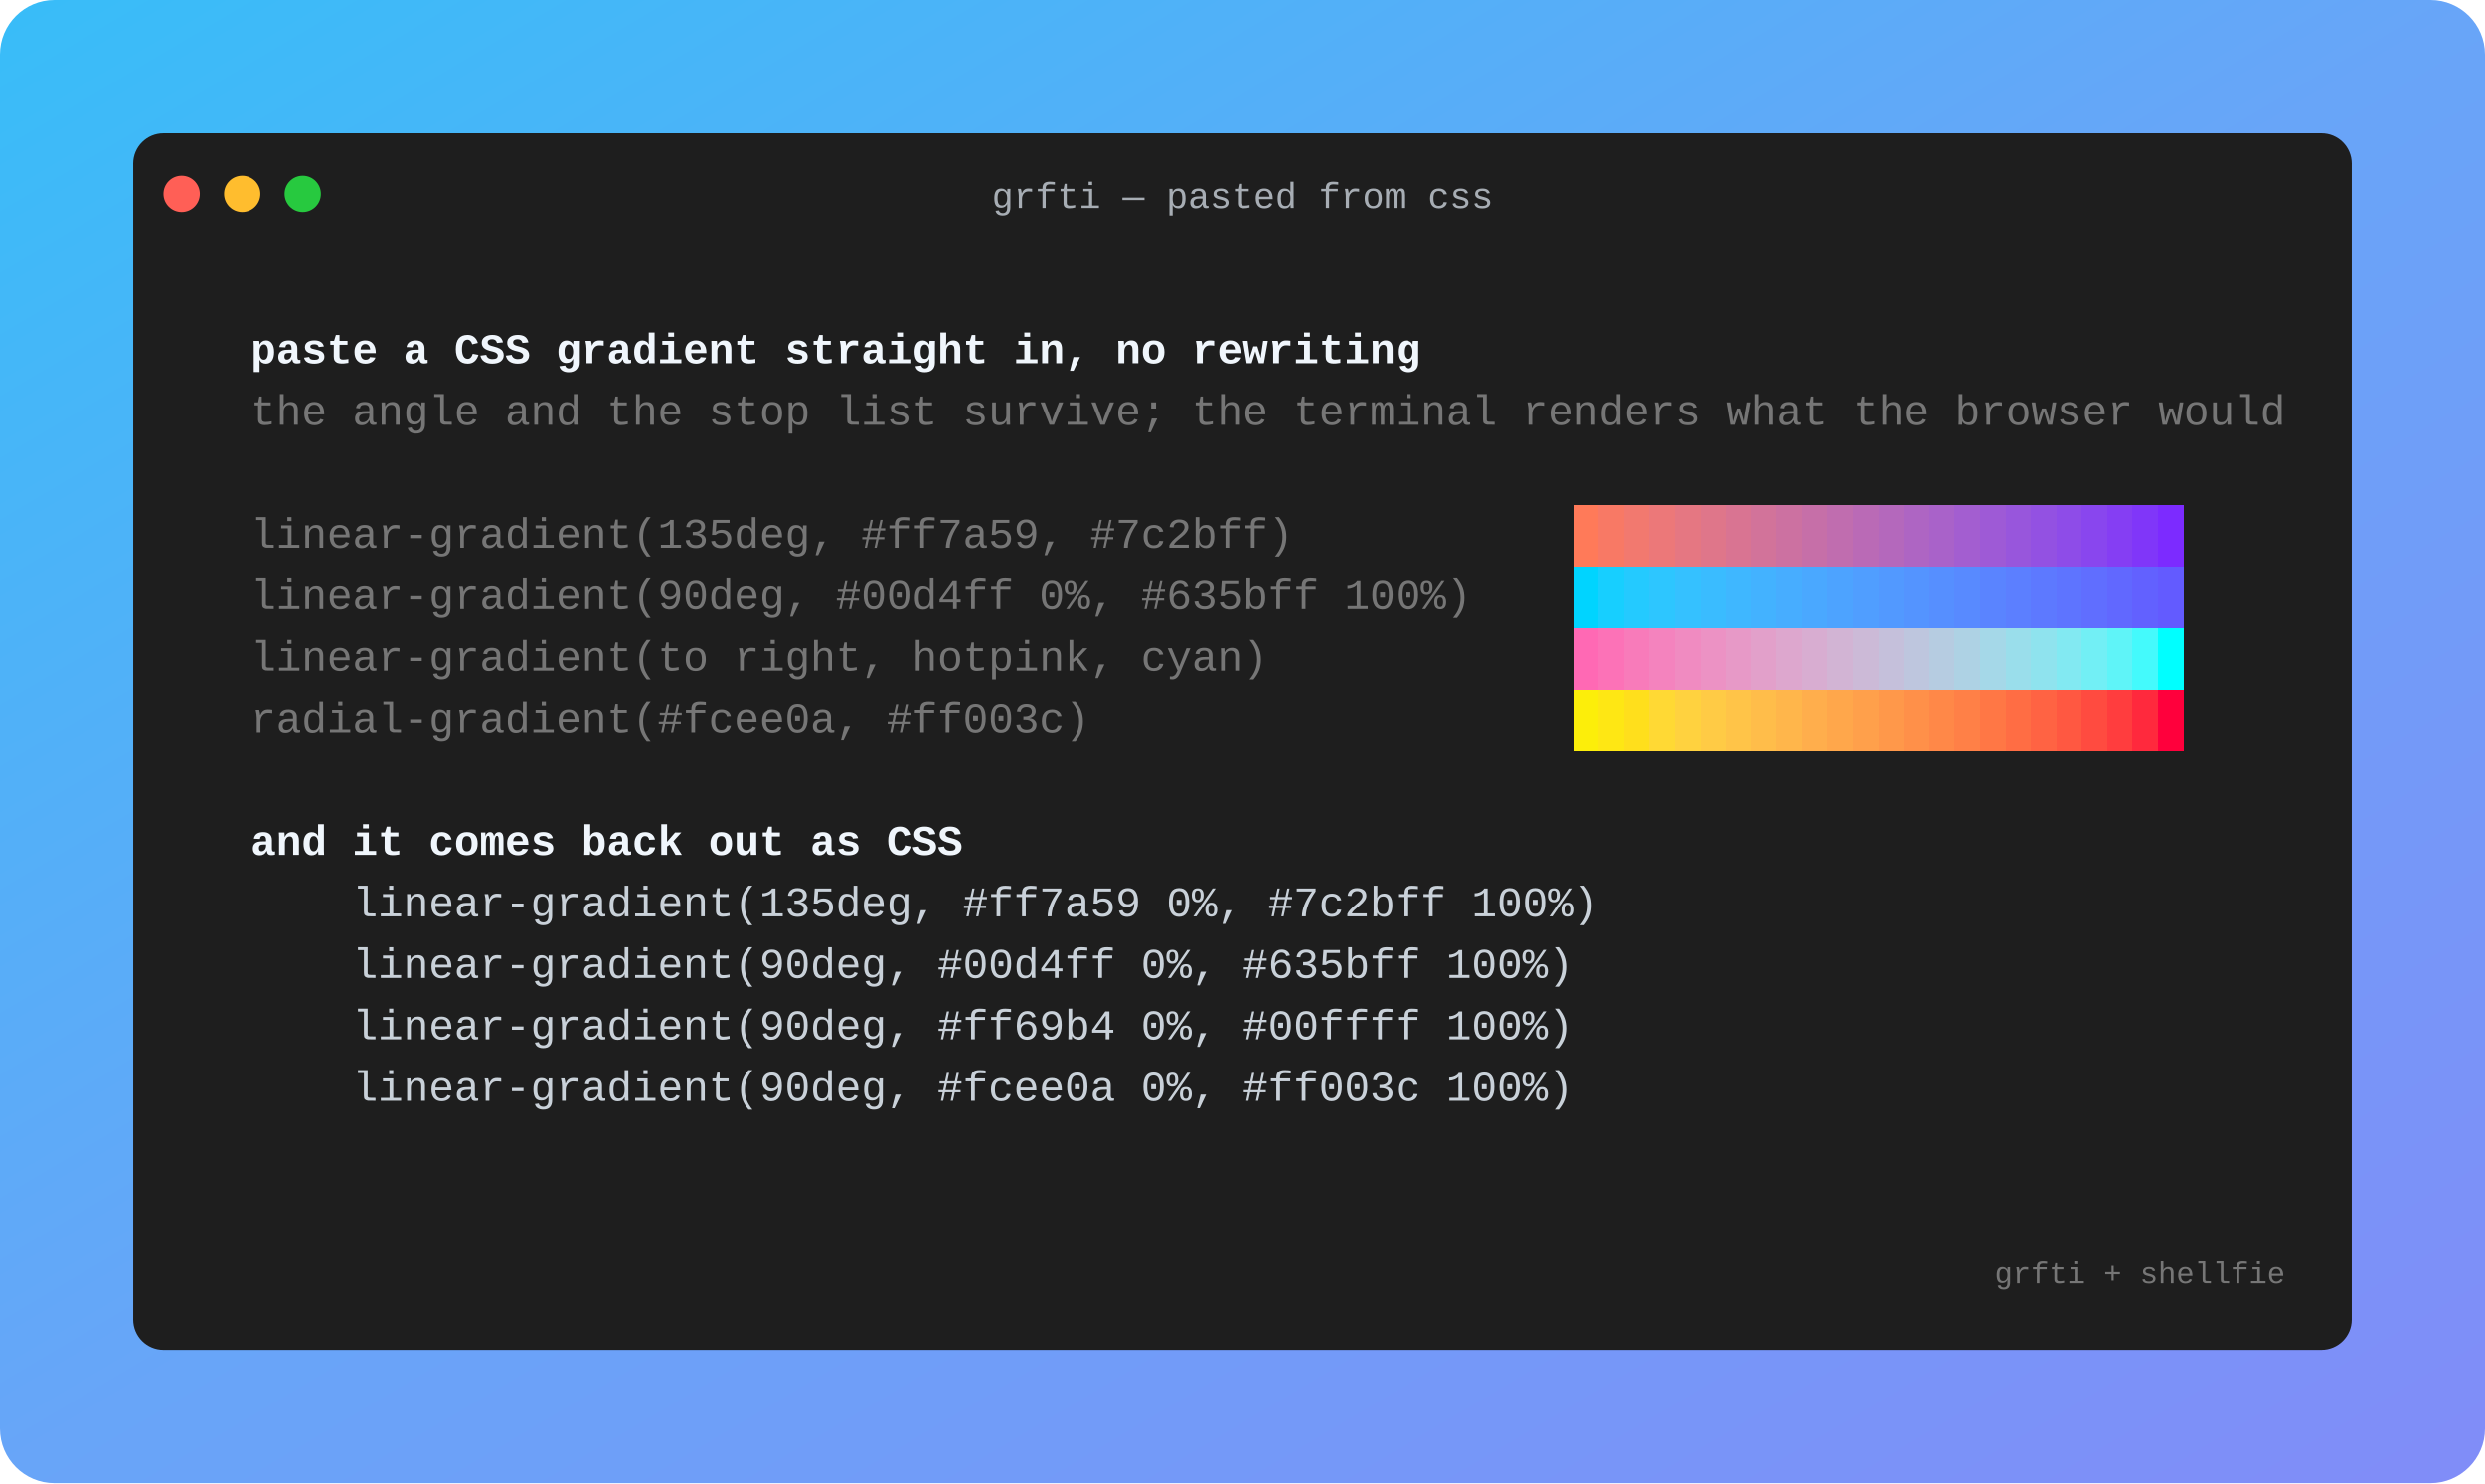
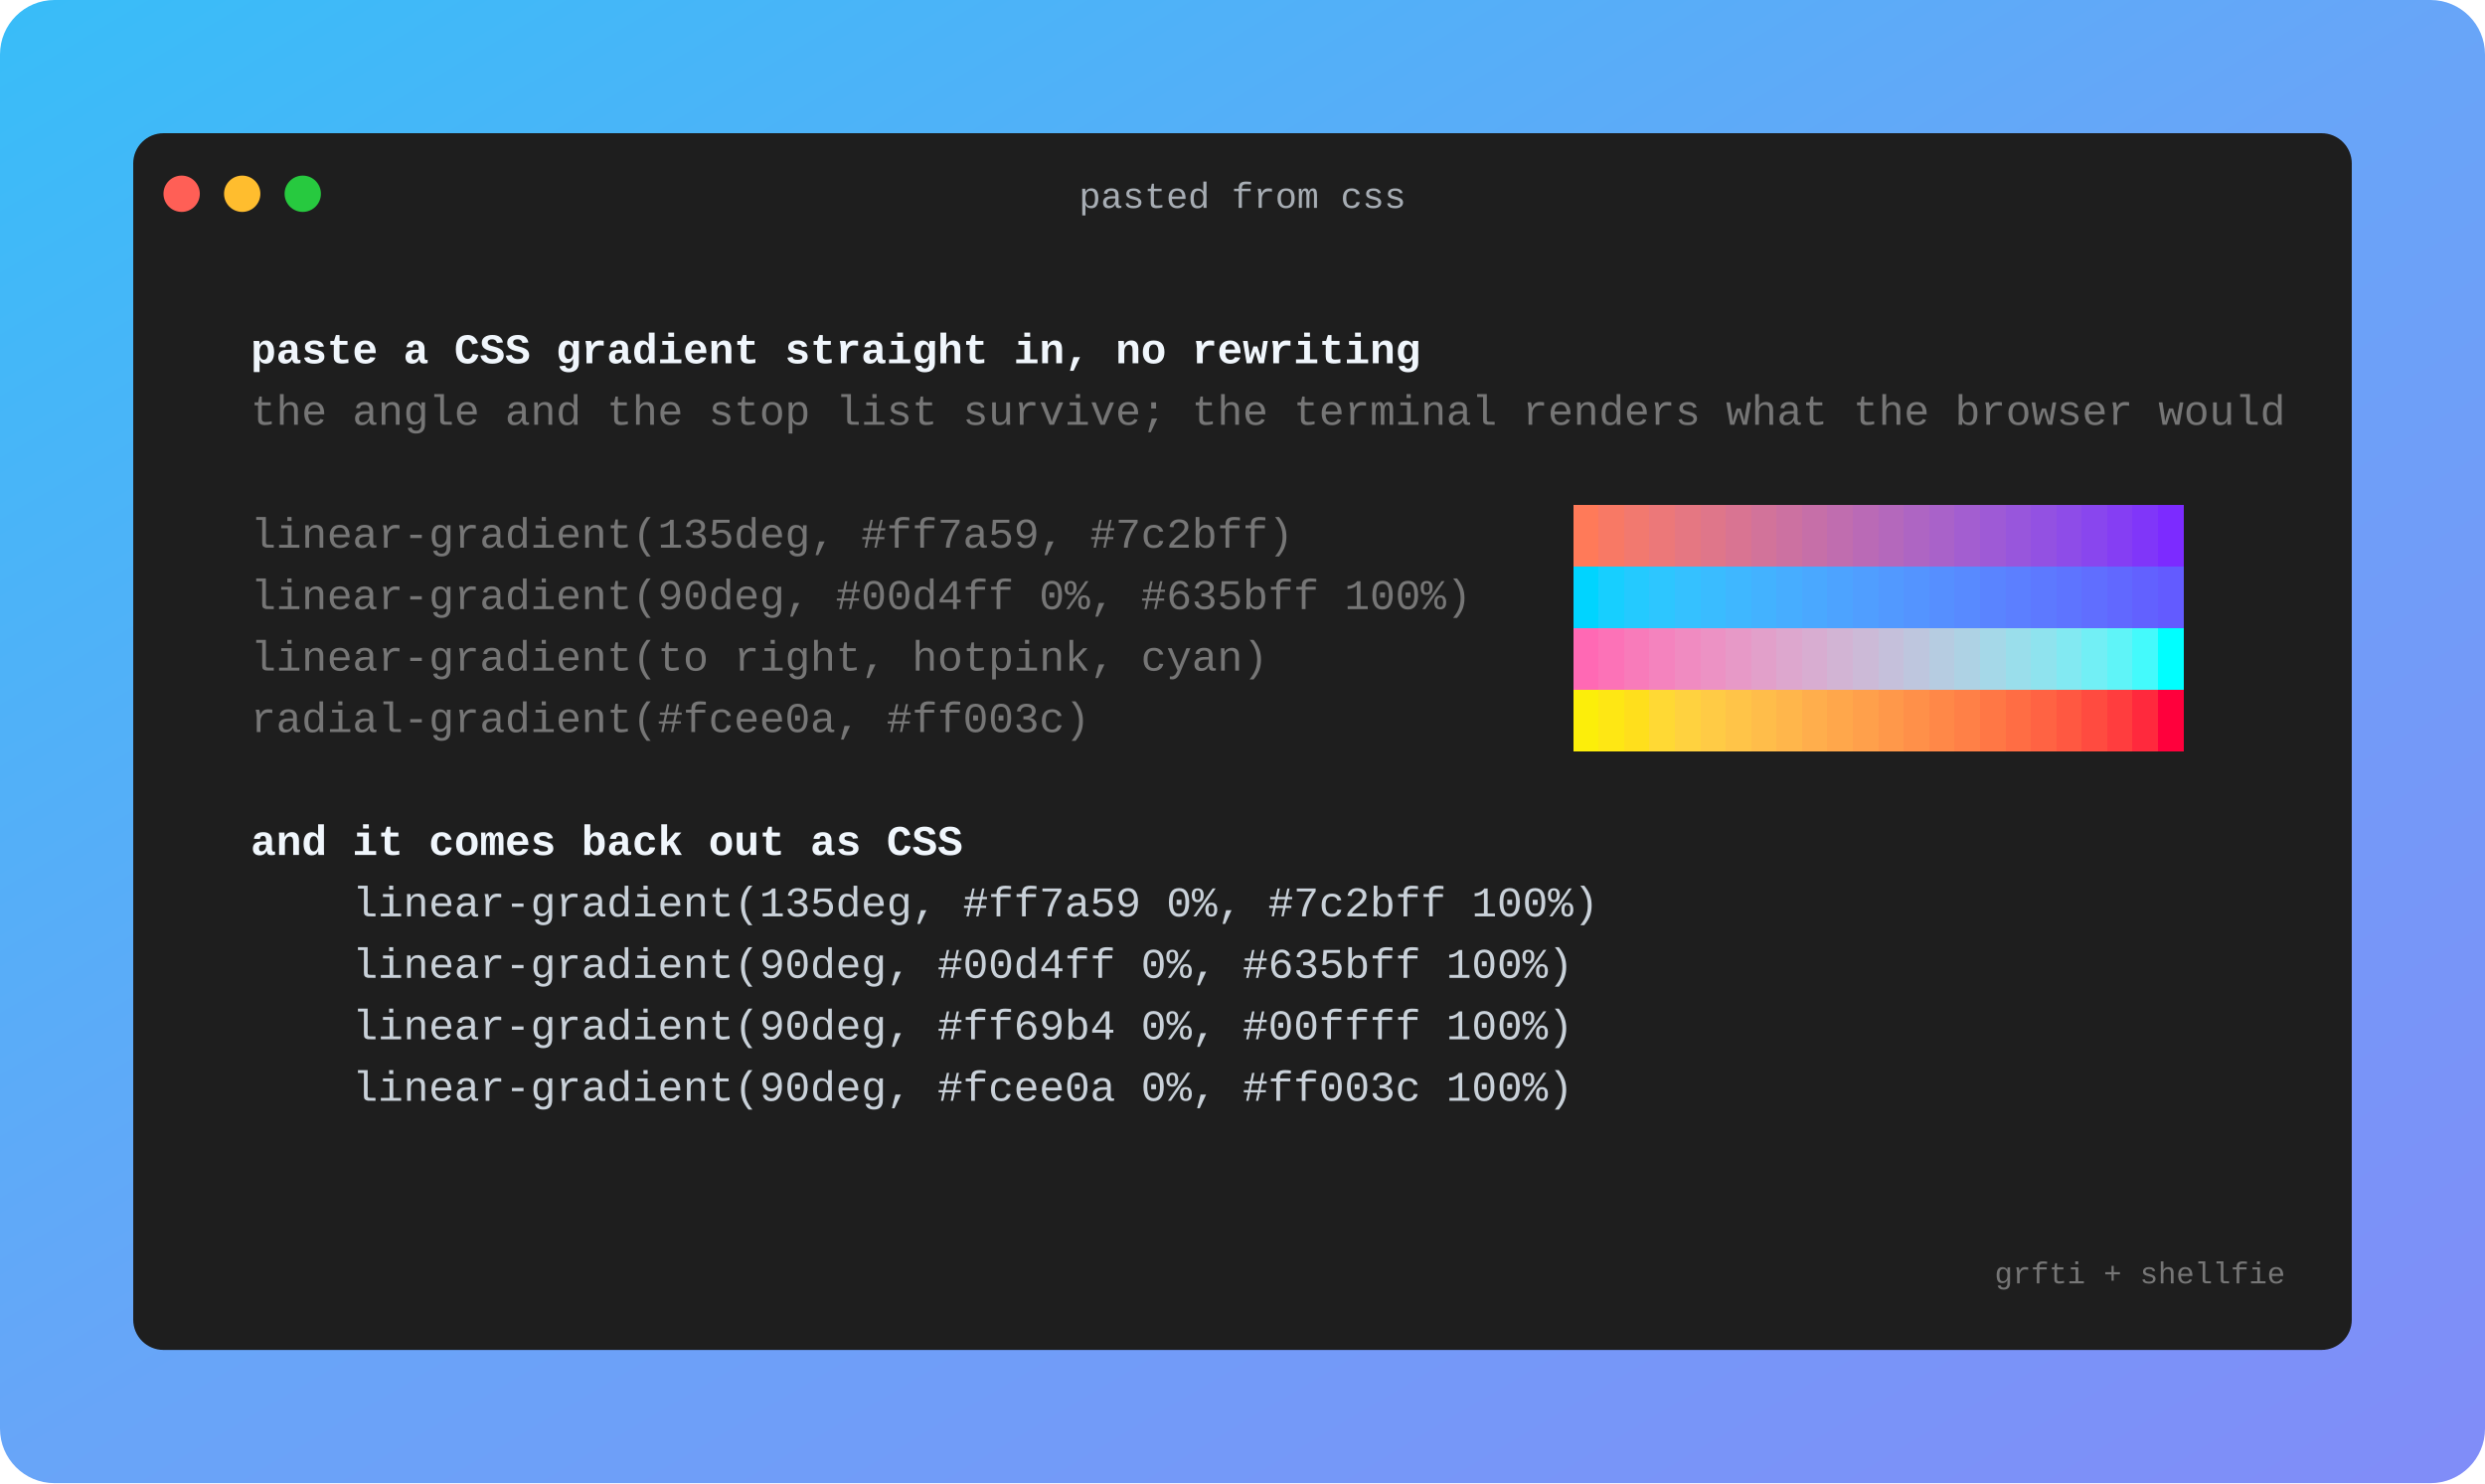
<svg xmlns="http://www.w3.org/2000/svg" viewBox="0 0 820.8 489.9" width="820.8" height="489.9">
  <defs>
    <linearGradient id="bg-gradient" x1="0%" y1="0%" x2="100%" y2="100%">
      <stop offset="0%" stop-color="#38bdf8" />
      <stop offset="50%" stop-color="#68a5f8" />
      <stop offset="100%" stop-color="#818cf8" />
    </linearGradient>
  </defs>
  <rect x="0" y="0" width="820.8" height="489.9" fill="url(#bg-gradient)" rx="18" ry="18" />
  <g transform="translate(44, 44)">
    <rect x="0" y="0" width="732.8" height="401.9" fill="#1e1e1e" rx="10" ry="10" />
    <g class="title-bar">
      <circle cx="16" cy="20" r="6" fill="#ff5f56" />
      <circle cx="36" cy="20" r="6" fill="#ffbd2e" />
      <circle cx="56" cy="20" r="6" fill="#27c93f" />
-       <text x="366.4" y="24.67" fill="#c9d1d9" font-family="'SF Mono', 'Monaco', 'Menlo', 'Ubuntu Mono', 'Consolas', 'Courier New', monospace" font-size="12" text-anchor="middle" opacity="0.8">grfti — pasted from css</text>
+       <text x="366.4" y="24.67" fill="#c9d1d9" font-family="'SF Mono', 'Monaco', 'Menlo', 'Ubuntu Mono', 'Consolas', 'Courier New', monospace" font-size="12" text-anchor="middle" opacity="0.8">pasted from css</text>
    </g>
    <g class="glyphs">
      <rect x="475.6" y="122.9" width="8.4" height="20.3" fill="#ff7a59" shape-rendering="crispEdges" />
      <rect x="484" y="122.9" width="8.4" height="20.3" fill="#f87965" shape-rendering="crispEdges" />
      <rect x="492.4" y="122.9" width="8.4" height="20.3" fill="#f2796f" shape-rendering="crispEdges" />
      <rect x="500.8" y="122.9" width="8.4" height="20.3" fill="#ec7879" shape-rendering="crispEdges" />
      <rect x="509.2" y="122.9" width="8.4" height="20.3" fill="#e57782" shape-rendering="crispEdges" />
      <rect x="517.6" y="122.9" width="8.4" height="20.3" fill="#df768a" shape-rendering="crispEdges" />
      <rect x="526" y="122.9" width="8.4" height="20.3" fill="#d97492" shape-rendering="crispEdges" />
      <rect x="534.4" y="122.9" width="8.4" height="20.3" fill="#d2739a" shape-rendering="crispEdges" />
      <rect x="542.8" y="122.9" width="8.4" height="20.3" fill="#cc71a1" shape-rendering="crispEdges" />
      <rect x="551.2" y="122.9" width="8.4" height="20.3" fill="#c66fa8" shape-rendering="crispEdges" />
      <rect x="559.6" y="122.9" width="8.4" height="20.3" fill="#c06daf" shape-rendering="crispEdges" />
      <rect x="568" y="122.9" width="8.4" height="20.3" fill="#ba6ab6" shape-rendering="crispEdges" />
      <rect x="576.4" y="122.9" width="8.4" height="20.3" fill="#b468bc" shape-rendering="crispEdges" />
      <rect x="584.8" y="122.9" width="8.4" height="20.3" fill="#ae65c3" shape-rendering="crispEdges" />
      <rect x="593.2" y="122.9" width="8.4" height="20.3" fill="#a962c9" shape-rendering="crispEdges" />
      <rect x="601.6" y="122.9" width="8.4" height="20.3" fill="#a35ed0" shape-rendering="crispEdges" />
      <rect x="610" y="122.9" width="8.4" height="20.3" fill="#9e5ad6" shape-rendering="crispEdges" />
      <rect x="618.4" y="122.9" width="8.4" height="20.3" fill="#9856dc" shape-rendering="crispEdges" />
      <rect x="626.8" y="122.9" width="8.4" height="20.3" fill="#9351e2" shape-rendering="crispEdges" />
      <rect x="635.2" y="122.9" width="8.4" height="20.3" fill="#8e4ce8" shape-rendering="crispEdges" />
      <rect x="643.6" y="122.9" width="8.4" height="20.3" fill="#8946ee" shape-rendering="crispEdges" />
      <rect x="652" y="122.9" width="8.4" height="20.3" fill="#853ef3" shape-rendering="crispEdges" />
      <rect x="660.4" y="122.9" width="8.4" height="20.3" fill="#8036f9" shape-rendering="crispEdges" />
      <rect x="668.8" y="122.9" width="8.4" height="20.3" fill="#7c2bff" shape-rendering="crispEdges" />
      <rect x="475.6" y="143.2" width="8.4" height="20.3" fill="#00d4ff" shape-rendering="crispEdges" />
      <rect x="484" y="143.2" width="8.4" height="20.3" fill="#17cfff" shape-rendering="crispEdges" />
      <rect x="492.4" y="143.2" width="8.4" height="20.3" fill="#24caff" shape-rendering="crispEdges" />
      <rect x="500.8" y="143.2" width="8.4" height="20.3" fill="#2dc6ff" shape-rendering="crispEdges" />
      <rect x="509.2" y="143.2" width="8.4" height="20.3" fill="#35c1ff" shape-rendering="crispEdges" />
      <rect x="517.6" y="143.2" width="8.4" height="20.3" fill="#3abcff" shape-rendering="crispEdges" />
      <rect x="526" y="143.2" width="8.4" height="20.3" fill="#3fb7ff" shape-rendering="crispEdges" />
      <rect x="534.4" y="143.2" width="8.4" height="20.3" fill="#43b2ff" shape-rendering="crispEdges" />
      <rect x="542.8" y="143.2" width="8.4" height="20.3" fill="#47adff" shape-rendering="crispEdges" />
      <rect x="551.2" y="143.2" width="8.4" height="20.3" fill="#4aa8ff" shape-rendering="crispEdges" />
      <rect x="559.6" y="143.2" width="8.4" height="20.3" fill="#4da3ff" shape-rendering="crispEdges" />
      <rect x="568" y="143.2" width="8.4" height="20.3" fill="#509eff" shape-rendering="crispEdges" />
      <rect x="576.4" y="143.2" width="8.4" height="20.3" fill="#5299ff" shape-rendering="crispEdges" />
      <rect x="584.8" y="143.2" width="8.4" height="20.3" fill="#5494ff" shape-rendering="crispEdges" />
      <rect x="593.2" y="143.2" width="8.4" height="20.3" fill="#568fff" shape-rendering="crispEdges" />
      <rect x="601.6" y="143.2" width="8.4" height="20.3" fill="#588aff" shape-rendering="crispEdges" />
      <rect x="610" y="143.2" width="8.4" height="20.3" fill="#5a84ff" shape-rendering="crispEdges" />
      <rect x="618.4" y="143.2" width="8.4" height="20.3" fill="#5c7fff" shape-rendering="crispEdges" />
      <rect x="626.8" y="143.2" width="8.4" height="20.3" fill="#5d79ff" shape-rendering="crispEdges" />
      <rect x="635.2" y="143.2" width="8.4" height="20.3" fill="#5e74ff" shape-rendering="crispEdges" />
      <rect x="643.6" y="143.2" width="8.4" height="20.3" fill="#606eff" shape-rendering="crispEdges" />
      <rect x="652" y="143.2" width="8.4" height="20.3" fill="#6168ff" shape-rendering="crispEdges" />
      <rect x="660.4" y="143.2" width="8.4" height="20.3" fill="#6261ff" shape-rendering="crispEdges" />
      <rect x="668.8" y="143.2" width="8.4" height="20.3" fill="#635bff" shape-rendering="crispEdges" />
      <rect x="475.6" y="163.5" width="8.4" height="20.3" fill="#ff69b4" shape-rendering="crispEdges" />
      <rect x="484" y="163.5" width="8.4" height="20.3" fill="#fc72b7" shape-rendering="crispEdges" />
      <rect x="492.4" y="163.5" width="8.4" height="20.3" fill="#f87bba" shape-rendering="crispEdges" />
      <rect x="500.8" y="163.5" width="8.4" height="20.3" fill="#f483be" shape-rendering="crispEdges" />
      <rect x="509.2" y="163.5" width="8.4" height="20.3" fill="#f08bc1" shape-rendering="crispEdges" />
      <rect x="517.6" y="163.5" width="8.4" height="20.3" fill="#ec92c4" shape-rendering="crispEdges" />
      <rect x="526" y="163.5" width="8.4" height="20.3" fill="#e799c7" shape-rendering="crispEdges" />
      <rect x="534.4" y="163.5" width="8.4" height="20.3" fill="#e2a0ca" shape-rendering="crispEdges" />
      <rect x="542.8" y="163.5" width="8.4" height="20.3" fill="#dda7ce" shape-rendering="crispEdges" />
      <rect x="551.2" y="163.5" width="8.4" height="20.3" fill="#d8add1" shape-rendering="crispEdges" />
      <rect x="559.6" y="163.5" width="8.4" height="20.3" fill="#d2b4d4" shape-rendering="crispEdges" />
      <rect x="568" y="163.5" width="8.4" height="20.3" fill="#ccbad7" shape-rendering="crispEdges" />
      <rect x="576.4" y="163.5" width="8.4" height="20.3" fill="#c5c0db" shape-rendering="crispEdges" />
      <rect x="584.8" y="163.5" width="8.4" height="20.3" fill="#bec6de" shape-rendering="crispEdges" />
      <rect x="593.2" y="163.5" width="8.4" height="20.3" fill="#b6cce1" shape-rendering="crispEdges" />
      <rect x="601.6" y="163.5" width="8.4" height="20.3" fill="#aed2e4" shape-rendering="crispEdges" />
      <rect x="610" y="163.5" width="8.4" height="20.3" fill="#a5d8e8" shape-rendering="crispEdges" />
      <rect x="618.4" y="163.5" width="8.4" height="20.3" fill="#9adeeb" shape-rendering="crispEdges" />
      <rect x="626.8" y="163.5" width="8.4" height="20.3" fill="#8fe3ee" shape-rendering="crispEdges" />
      <rect x="635.2" y="163.5" width="8.4" height="20.3" fill="#82e9f2" shape-rendering="crispEdges" />
      <rect x="643.6" y="163.5" width="8.4" height="20.3" fill="#72eff5" shape-rendering="crispEdges" />
      <rect x="652" y="163.5" width="8.4" height="20.3" fill="#5ff4f8" shape-rendering="crispEdges" />
      <rect x="660.4" y="163.5" width="8.4" height="20.3" fill="#44fafc" shape-rendering="crispEdges" />
      <rect x="668.8" y="163.5" width="8.4" height="20.3" fill="#00ffff" shape-rendering="crispEdges" />
      <rect x="475.6" y="183.8" width="8.4" height="20.3" fill="#fcee0a" shape-rendering="crispEdges" />
      <rect x="484" y="183.8" width="8.4" height="20.3" fill="#fee714" shape-rendering="crispEdges" />
      <rect x="492.4" y="183.8" width="8.4" height="20.3" fill="#ffdf1c" shape-rendering="crispEdges" />
      <rect x="500.8" y="183.8" width="8.4" height="20.3" fill="#ffd934" shape-rendering="crispEdges" />
      <rect x="509.2" y="183.8" width="8.4" height="20.3" fill="#ffd23f" shape-rendering="crispEdges" />
      <rect x="517.6" y="183.8" width="8.4" height="20.3" fill="#ffcb45" shape-rendering="crispEdges" />
      <rect x="526" y="183.8" width="8.4" height="20.3" fill="#ffc448" shape-rendering="crispEdges" />
      <rect x="534.4" y="183.8" width="8.4" height="20.3" fill="#ffbd4a" shape-rendering="crispEdges" />
      <rect x="542.8" y="183.8" width="8.4" height="20.3" fill="#ffb64b" shape-rendering="crispEdges" />
      <rect x="551.2" y="183.8" width="8.4" height="20.3" fill="#ffae4c" shape-rendering="crispEdges" />
      <rect x="559.6" y="183.8" width="8.4" height="20.3" fill="#ffa74b" shape-rendering="crispEdges" />
      <rect x="568" y="183.8" width="8.4" height="20.3" fill="#ffa04b" shape-rendering="crispEdges" />
      <rect x="576.4" y="183.8" width="8.4" height="20.3" fill="#ff984a" shape-rendering="crispEdges" />
      <rect x="584.8" y="183.8" width="8.4" height="20.3" fill="#ff9049" shape-rendering="crispEdges" />
      <rect x="593.2" y="183.8" width="8.4" height="20.3" fill="#ff8848" shape-rendering="crispEdges" />
      <rect x="601.6" y="183.8" width="8.4" height="20.3" fill="#ff8047" shape-rendering="crispEdges" />
      <rect x="610" y="183.8" width="8.4" height="20.3" fill="#ff7745" shape-rendering="crispEdges" />
      <rect x="618.4" y="183.8" width="8.4" height="20.3" fill="#ff6d44" shape-rendering="crispEdges" />
      <rect x="626.8" y="183.8" width="8.4" height="20.3" fill="#ff6343" shape-rendering="crispEdges" />
      <rect x="635.2" y="183.8" width="8.4" height="20.3" fill="#ff5841" shape-rendering="crispEdges" />
      <rect x="643.6" y="183.8" width="8.4" height="20.3" fill="#ff4b40" shape-rendering="crispEdges" />
      <rect x="652" y="183.8" width="8.4" height="20.3" fill="#ff3d3e" shape-rendering="crispEdges" />
      <rect x="660.4" y="183.8" width="8.4" height="20.3" fill="#ff293d" shape-rendering="crispEdges" />
      <rect x="668.8" y="183.8" width="8.4" height="20.3" fill="#ff003c" shape-rendering="crispEdges" />
    </g>
    <g class="text">
      <text y="76" font-family="'SF Mono', 'Monaco', 'Menlo', 'Ubuntu Mono', 'Consolas', 'Courier New', monospace" font-size="14" xml:space="preserve">
        <tspan x="22" fill="#f0f6fc" font-weight="bold">  paste a CSS gradient straight in, no rewriting</tspan>
      </text>
      <text y="96.3" font-family="'SF Mono', 'Monaco', 'Menlo', 'Ubuntu Mono', 'Consolas', 'Courier New', monospace" font-size="14" xml:space="preserve">
        <tspan x="22" fill="#c9d1d9">  </tspan>
        <tspan x="38.8" fill="#767676">the angle and the stop list survive; the terminal renders what the browser would</tspan>
      </text>
      <text y="136.9" font-family="'SF Mono', 'Monaco', 'Menlo', 'Ubuntu Mono', 'Consolas', 'Courier New', monospace" font-size="14" xml:space="preserve">
        <tspan x="22" fill="#c9d1d9">  </tspan>
        <tspan x="38.8" fill="#767676">linear-gradient(135deg, #ff7a59, #7c2bff)         </tspan>
        <tspan x="458.8" fill="#c9d1d9">  </tspan>
      </text>
      <text y="157.2" font-family="'SF Mono', 'Monaco', 'Menlo', 'Ubuntu Mono', 'Consolas', 'Courier New', monospace" font-size="14" xml:space="preserve">
        <tspan x="22" fill="#c9d1d9">  </tspan>
        <tspan x="38.8" fill="#767676">linear-gradient(90deg, #00d4ff 0%, #635bff 100%)  </tspan>
        <tspan x="458.8" fill="#c9d1d9">  </tspan>
      </text>
      <text y="177.5" font-family="'SF Mono', 'Monaco', 'Menlo', 'Ubuntu Mono', 'Consolas', 'Courier New', monospace" font-size="14" xml:space="preserve">
        <tspan x="22" fill="#c9d1d9">  </tspan>
        <tspan x="38.8" fill="#767676">linear-gradient(to right, hotpink, cyan)          </tspan>
        <tspan x="458.8" fill="#c9d1d9">  </tspan>
      </text>
      <text y="197.8" font-family="'SF Mono', 'Monaco', 'Menlo', 'Ubuntu Mono', 'Consolas', 'Courier New', monospace" font-size="14" xml:space="preserve">
        <tspan x="22" fill="#c9d1d9">  </tspan>
        <tspan x="38.8" fill="#767676">radial-gradient(#fcee0a, #ff003c)                 </tspan>
        <tspan x="458.8" fill="#c9d1d9">  </tspan>
      </text>
      <text y="238.4" font-family="'SF Mono', 'Monaco', 'Menlo', 'Ubuntu Mono', 'Consolas', 'Courier New', monospace" font-size="14" xml:space="preserve">
        <tspan x="22" fill="#f0f6fc" font-weight="bold">  and it comes back out as CSS</tspan>
      </text>
      <text y="258.7" font-family="'SF Mono', 'Monaco', 'Menlo', 'Ubuntu Mono', 'Consolas', 'Courier New', monospace" font-size="14" xml:space="preserve">
        <tspan x="22" fill="#c9d1d9">  </tspan>
        <tspan x="38.8" fill="#767676">  </tspan>
        <tspan x="55.6" fill="#c9d1d9">  linear-gradient(135deg, #ff7a59 0%, #7c2bff 100%)</tspan>
      </text>
      <text y="279" font-family="'SF Mono', 'Monaco', 'Menlo', 'Ubuntu Mono', 'Consolas', 'Courier New', monospace" font-size="14" xml:space="preserve">
        <tspan x="22" fill="#c9d1d9">  </tspan>
        <tspan x="38.8" fill="#767676">  </tspan>
        <tspan x="55.6" fill="#c9d1d9">  linear-gradient(90deg, #00d4ff 0%, #635bff 100%)</tspan>
      </text>
      <text y="299.3" font-family="'SF Mono', 'Monaco', 'Menlo', 'Ubuntu Mono', 'Consolas', 'Courier New', monospace" font-size="14" xml:space="preserve">
        <tspan x="22" fill="#c9d1d9">  </tspan>
        <tspan x="38.8" fill="#767676">  </tspan>
        <tspan x="55.6" fill="#c9d1d9">  linear-gradient(90deg, #ff69b4 0%, #00ffff 100%)</tspan>
      </text>
      <text y="319.6" font-family="'SF Mono', 'Monaco', 'Menlo', 'Ubuntu Mono', 'Consolas', 'Courier New', monospace" font-size="14" xml:space="preserve">
        <tspan x="22" fill="#c9d1d9">  </tspan>
        <tspan x="38.8" fill="#767676">  </tspan>
        <tspan x="55.6" fill="#c9d1d9">  linear-gradient(90deg, #fcee0a 0%, #ff003c 100%)</tspan>
      </text>
    </g>
    <text y="379.9" font-family="'SF Mono', 'Monaco', 'Menlo', 'Ubuntu Mono', 'Consolas', 'Courier New', monospace" font-size="10" xml:space="preserve">
      <tspan x="614.8" fill="#767676">grfti + shellfie</tspan>
    </text>
  </g>
</svg>
